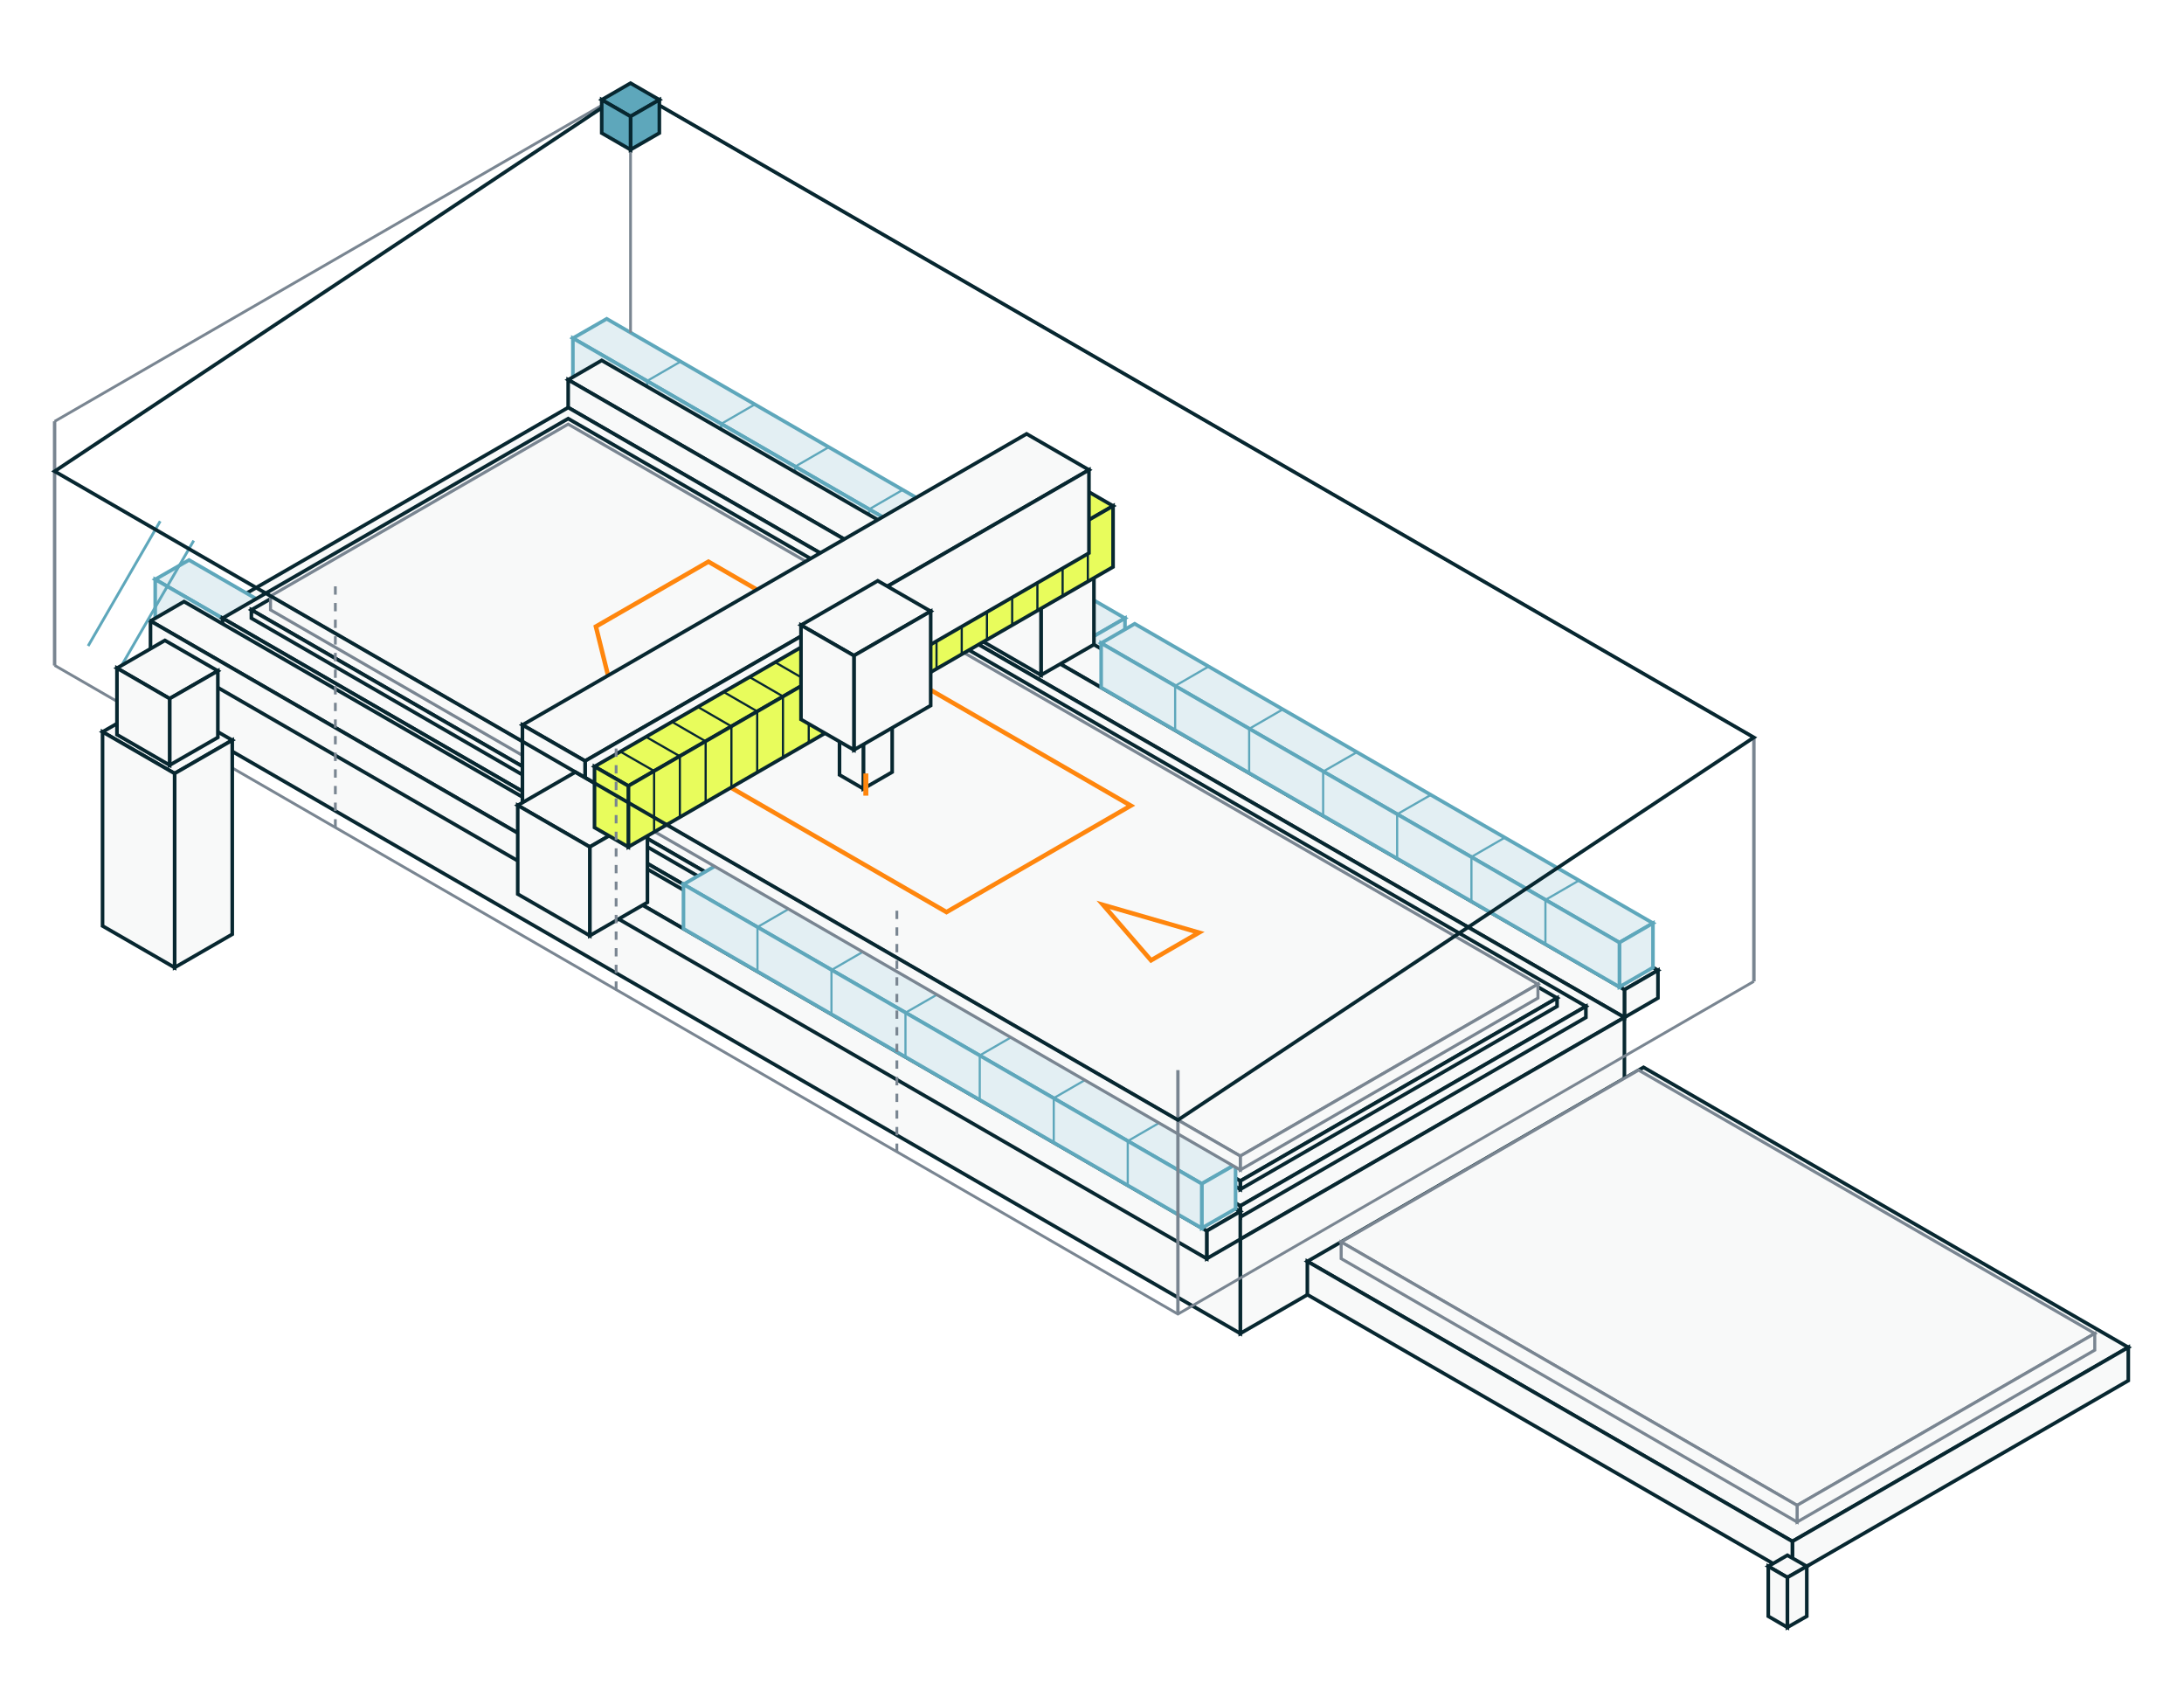
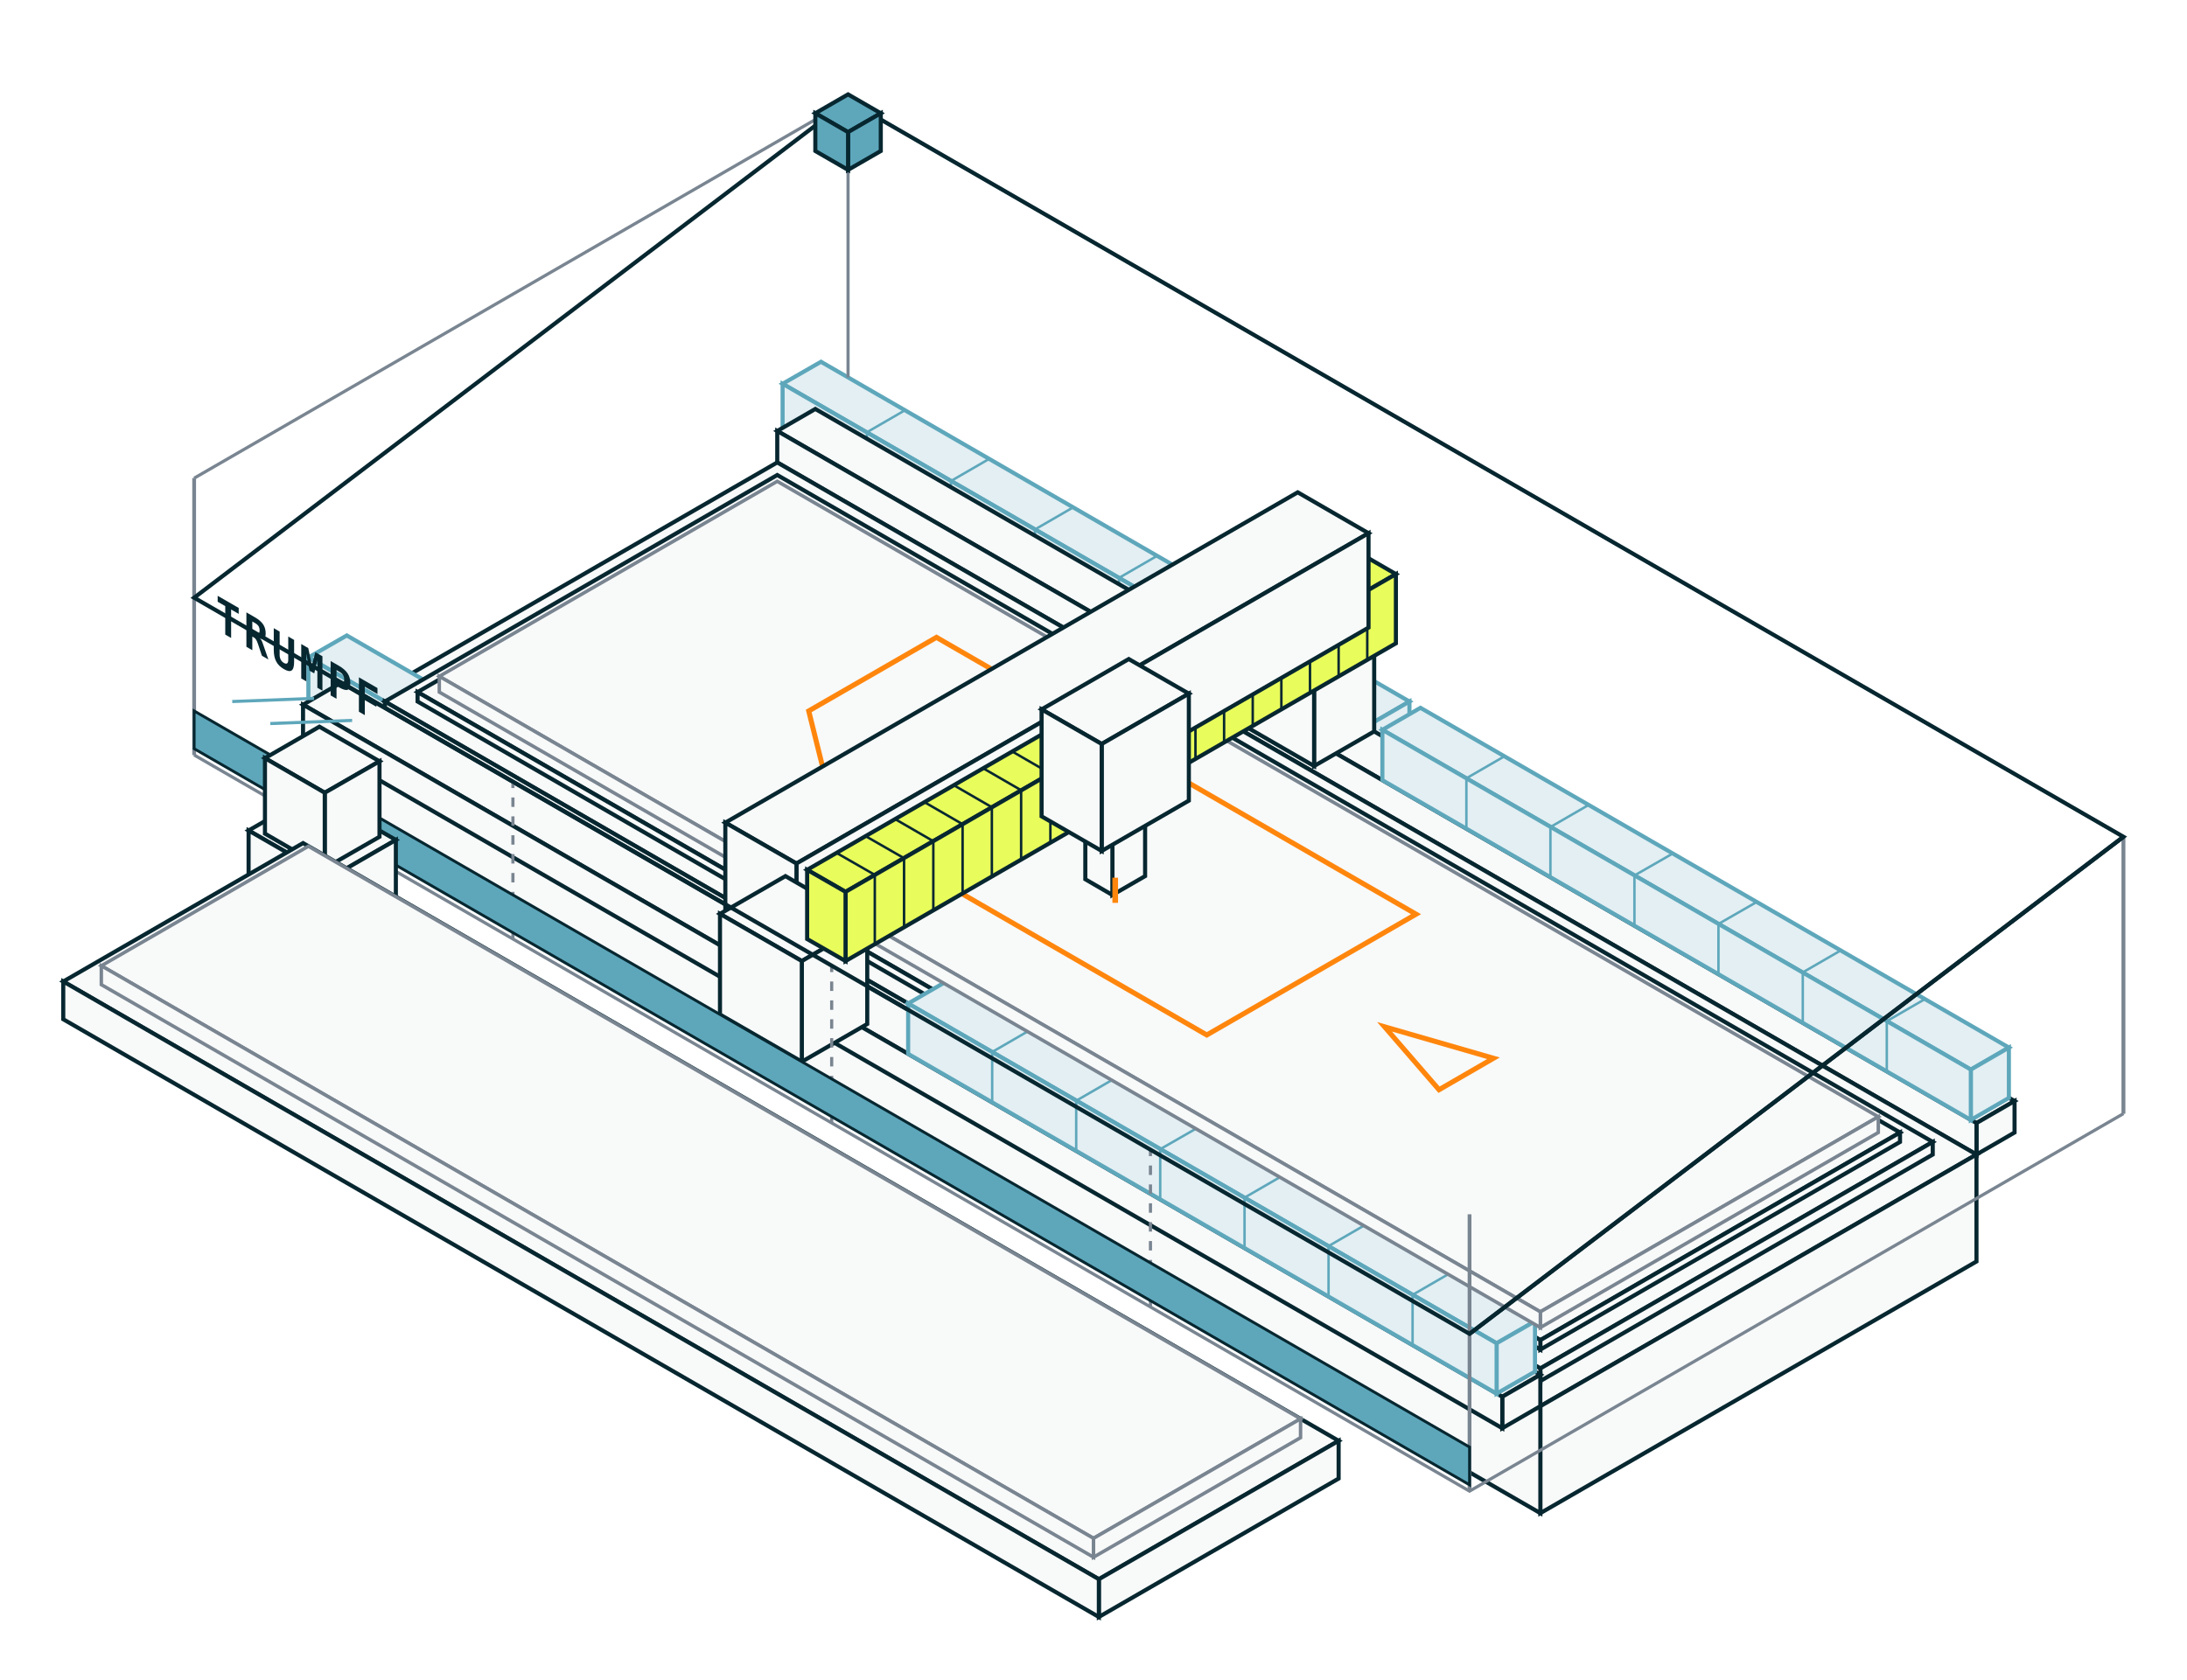
- <svg xmlns="http://www.w3.org/2000/svg" class="mach" viewBox="-205 -181 788 607" aria-hidden="true">
+ <svg xmlns="http://www.w3.org/2000/svg" class="mach" viewBox="-247 -181 695 534" aria-hidden="true">
  <g id="base">
    <polygon points="13.9,-66.0 200.9,42.0 188.8,49.0 1.7,-59.0" fill="#E3EFF3" stroke="#5EA7BB" stroke-width="1.3" stroke-linejoin="miter" />
    <polygon points="200.9,58.0 188.8,65.0 188.8,49.0 200.9,42.0" fill="#E3EFF3" stroke="#5EA7BB" stroke-width="1.3" stroke-linejoin="miter" />
    <polygon points="1.7,-43.0 188.8,65.0 188.8,49.0 1.7,-59.0" fill="#E3EFF3" stroke="#5EA7BB" stroke-width="1.3" stroke-linejoin="miter" />
    <line x1="40.6" y1="-50.6" x2="28.5" y2="-43.6" stroke="#5EA7BB" stroke-width="0.78" />
    <line x1="28.5" y1="-27.6" x2="28.5" y2="-43.6" stroke="#5EA7BB" stroke-width="0.78" />
    <line x1="67.3" y1="-35.1" x2="55.2" y2="-28.1" stroke="#5EA7BB" stroke-width="0.78" />
    <line x1="55.2" y1="-12.1" x2="55.2" y2="-28.1" stroke="#5EA7BB" stroke-width="0.78" />
    <line x1="94.0" y1="-19.7" x2="81.9" y2="-12.7" stroke="#5EA7BB" stroke-width="0.78" />
    <line x1="81.9" y1="3.3" x2="81.9" y2="-12.7" stroke="#5EA7BB" stroke-width="0.78" />
    <line x1="120.7" y1="-4.3" x2="108.6" y2="2.7" stroke="#5EA7BB" stroke-width="0.78" />
    <line x1="108.6" y1="18.7" x2="108.6" y2="2.7" stroke="#5EA7BB" stroke-width="0.78" />
    <line x1="147.5" y1="11.1" x2="135.3" y2="18.1" stroke="#5EA7BB" stroke-width="0.78" />
    <line x1="135.3" y1="34.1" x2="135.3" y2="18.1" stroke="#5EA7BB" stroke-width="0.78" />
    <line x1="174.2" y1="26.6" x2="162.1" y2="33.6" stroke="#5EA7BB" stroke-width="0.78" />
    <line x1="162.1" y1="49.6" x2="162.1" y2="33.6" stroke="#5EA7BB" stroke-width="0.78" />
    <polygon points="12.1,-51.0 393.2,169.0 381.1,176.0 0.0,-44.0" fill="#F8F9F9" stroke="#072730" stroke-width="1.3" stroke-linejoin="miter" />
    <polygon points="393.2,179.0 381.1,186.0 381.1,176.0 393.2,169.0" fill="#F8F9F9" stroke="#072730" stroke-width="1.3" stroke-linejoin="miter" />
    <polygon points="0.0,-34.0 381.1,186.0 381.1,176.0 0.0,-44.0" fill="#F8F9F9" stroke="#072730" stroke-width="1.3" stroke-linejoin="miter" />
    <polygon points="0.0,-34.0 381.1,186.0 242.5,266.0 -138.6,46.0" fill="#F8F9F9" stroke="#072730" stroke-width="1.3" stroke-linejoin="miter" />
    <polygon points="381.1,220.0 242.5,300.0 242.5,266.0 381.1,186.0" fill="#F8F9F9" stroke="#072730" stroke-width="1.3" stroke-linejoin="miter" />
    <polygon points="-138.6,80.0 242.5,300.0 242.5,266.0 -138.6,46.0" fill="#F8F9F9" stroke="#072730" stroke-width="1.3" stroke-linejoin="miter" />
    <polygon points="-136.8,21.0 50.2,129.0 38.1,136.0 -149.0,28.0" fill="#E3EFF3" stroke="#5EA7BB" stroke-width="1.3" stroke-linejoin="miter" />
    <polygon points="50.2,145.0 38.1,152.0 38.1,136.0 50.2,129.0" fill="#E3EFF3" stroke="#5EA7BB" stroke-width="1.3" stroke-linejoin="miter" />
    <polygon points="-149.0,44.0 38.1,152.0 38.1,136.0 -149.0,28.0" fill="#E3EFF3" stroke="#5EA7BB" stroke-width="1.3" stroke-linejoin="miter" />
    <line x1="-110.1" y1="36.4" x2="-122.2" y2="43.4" stroke="#5EA7BB" stroke-width="0.78" />
    <line x1="-122.2" y1="59.4" x2="-122.2" y2="43.4" stroke="#5EA7BB" stroke-width="0.78" />
    <line x1="-83.4" y1="51.9" x2="-95.5" y2="58.9" stroke="#5EA7BB" stroke-width="0.78" />
    <line x1="-95.5" y1="74.9" x2="-95.5" y2="58.9" stroke="#5EA7BB" stroke-width="0.78" />
    <line x1="-56.7" y1="67.3" x2="-68.8" y2="74.3" stroke="#5EA7BB" stroke-width="0.78" />
    <line x1="-68.8" y1="90.3" x2="-68.8" y2="74.3" stroke="#5EA7BB" stroke-width="0.78" />
    <line x1="-29.9" y1="82.7" x2="-42.1" y2="89.7" stroke="#5EA7BB" stroke-width="0.78" />
    <line x1="-42.1" y1="105.7" x2="-42.1" y2="89.7" stroke="#5EA7BB" stroke-width="0.78" />
    <line x1="-3.2" y1="98.1" x2="-15.3" y2="105.1" stroke="#5EA7BB" stroke-width="0.78" />
    <line x1="-15.3" y1="121.1" x2="-15.3" y2="105.1" stroke="#5EA7BB" stroke-width="0.78" />
    <line x1="23.5" y1="113.6" x2="11.4" y2="120.6" stroke="#5EA7BB" stroke-width="0.78" />
    <line x1="11.4" y1="136.6" x2="11.4" y2="120.6" stroke="#5EA7BB" stroke-width="0.78" />
    <polygon points="0.0,-30.0 367.2,182.0 242.5,254.0 -124.7,42.0" fill="#F8F9F9" stroke="#072730" stroke-width="1.3" stroke-linejoin="miter" />
    <polygon points="367.2,186.0 242.5,258.0 242.5,254.0 367.2,182.0" fill="#F8F9F9" stroke="#072730" stroke-width="1.3" stroke-linejoin="miter" />
    <polygon points="-124.7,46.0 242.5,258.0 242.5,254.0 -124.7,42.0" fill="#F8F9F9" stroke="#072730" stroke-width="1.3" stroke-linejoin="miter" />
    <polygon points="0.0,-27.0 356.8,179.0 242.5,245.0 -114.3,39.0" fill="#F8F9F9" stroke="#072730" stroke-width="1.3" stroke-linejoin="miter" />
    <polygon points="356.8,182.0 242.5,248.0 242.5,245.0 356.8,179.0" fill="#F8F9F9" stroke="#072730" stroke-width="1.3" stroke-linejoin="miter" />
    <polygon points="-114.3,42.0 242.5,248.0 242.5,245.0 -114.3,39.0" fill="#F8F9F9" stroke="#072730" stroke-width="1.3" stroke-linejoin="miter" />
    <polygon points="204.4,44.0 391.4,152.0 379.3,159.0 192.3,51.0" fill="#E3EFF3" stroke="#5EA7BB" stroke-width="1.3" stroke-linejoin="miter" />
    <polygon points="391.4,168.0 379.3,175.0 379.3,159.0 391.4,152.0" fill="#E3EFF3" stroke="#5EA7BB" stroke-width="1.3" stroke-linejoin="miter" />
    <polygon points="192.3,67.0 379.3,175.0 379.3,159.0 192.3,51.0" fill="#E3EFF3" stroke="#5EA7BB" stroke-width="1.3" stroke-linejoin="miter" />
    <line x1="231.1" y1="59.4" x2="219.0" y2="66.4" stroke="#5EA7BB" stroke-width="0.78" />
    <line x1="219.0" y1="82.4" x2="219.0" y2="66.4" stroke="#5EA7BB" stroke-width="0.78" />
    <line x1="257.8" y1="74.9" x2="245.7" y2="81.9" stroke="#5EA7BB" stroke-width="0.78" />
    <line x1="245.7" y1="97.9" x2="245.7" y2="81.9" stroke="#5EA7BB" stroke-width="0.78" />
    <line x1="284.6" y1="90.3" x2="272.4" y2="97.3" stroke="#5EA7BB" stroke-width="0.78" />
    <line x1="272.4" y1="113.3" x2="272.4" y2="97.3" stroke="#5EA7BB" stroke-width="0.78" />
    <line x1="311.3" y1="105.7" x2="299.1" y2="112.7" stroke="#5EA7BB" stroke-width="0.78" />
    <line x1="299.1" y1="128.7" x2="299.1" y2="112.7" stroke="#5EA7BB" stroke-width="0.78" />
    <line x1="338.0" y1="121.1" x2="325.9" y2="128.1" stroke="#5EA7BB" stroke-width="0.78" />
    <line x1="325.9" y1="144.1" x2="325.9" y2="128.1" stroke="#5EA7BB" stroke-width="0.78" />
    <line x1="364.7" y1="136.6" x2="352.6" y2="143.6" stroke="#5EA7BB" stroke-width="0.78" />
    <line x1="352.6" y1="159.6" x2="352.6" y2="143.6" stroke="#5EA7BB" stroke-width="0.78" />
    <polygon points="-138.6,36.0 242.5,256.0 230.4,263.0 -150.7,43.0" fill="#F8F9F9" stroke="#072730" stroke-width="1.3" stroke-linejoin="miter" />
    <polygon points="242.5,266.0 230.4,273.0 230.4,263.0 242.5,256.0" fill="#F8F9F9" stroke="#072730" stroke-width="1.3" stroke-linejoin="miter" />
    <polygon points="-150.7,53.0 230.4,273.0 230.4,263.0 -150.7,43.0" fill="#F8F9F9" stroke="#072730" stroke-width="1.3" stroke-linejoin="miter" />
    <polygon points="53.7,131.0 240.8,239.0 228.6,246.0 41.6,138.0" fill="#E3EFF3" stroke="#5EA7BB" stroke-width="1.3" stroke-linejoin="miter" />
    <polygon points="240.8,255.0 228.6,262.0 228.6,246.0 240.8,239.0" fill="#E3EFF3" stroke="#5EA7BB" stroke-width="1.3" stroke-linejoin="miter" />
    <polygon points="41.6,154.0 228.6,262.0 228.6,246.0 41.6,138.0" fill="#E3EFF3" stroke="#5EA7BB" stroke-width="1.3" stroke-linejoin="miter" />
    <line x1="80.4" y1="146.4" x2="68.3" y2="153.4" stroke="#5EA7BB" stroke-width="0.78" />
    <line x1="68.3" y1="169.4" x2="68.3" y2="153.4" stroke="#5EA7BB" stroke-width="0.78" />
    <line x1="107.1" y1="161.9" x2="95.0" y2="168.9" stroke="#5EA7BB" stroke-width="0.78" />
    <line x1="95.0" y1="184.9" x2="95.0" y2="168.9" stroke="#5EA7BB" stroke-width="0.78" />
    <line x1="133.9" y1="177.3" x2="121.7" y2="184.3" stroke="#5EA7BB" stroke-width="0.78" />
    <line x1="121.7" y1="200.3" x2="121.7" y2="184.3" stroke="#5EA7BB" stroke-width="0.78" />
    <line x1="160.6" y1="192.7" x2="148.5" y2="199.7" stroke="#5EA7BB" stroke-width="0.78" />
    <line x1="148.5" y1="215.7" x2="148.5" y2="199.7" stroke="#5EA7BB" stroke-width="0.78" />
    <line x1="187.3" y1="208.1" x2="175.2" y2="215.1" stroke="#5EA7BB" stroke-width="0.78" />
    <line x1="175.2" y1="231.1" x2="175.2" y2="215.1" stroke="#5EA7BB" stroke-width="0.78" />
    <line x1="214.0" y1="223.6" x2="201.9" y2="230.6" stroke="#5EA7BB" stroke-width="0.78" />
    <line x1="201.9" y1="246.6" x2="201.9" y2="230.6" stroke="#5EA7BB" stroke-width="0.78" />
  </g>
  <g id="sheet">
    <polygon points="0.0,-28.0 349.9,174.0 242.5,236.0 -107.4,34.0" fill="#F8F9F9" stroke="#798591" stroke-width="1.1" stroke-linejoin="miter" />
    <polygon points="349.9,179.0 242.5,241.0 242.5,236.0 349.9,174.0" fill="#F8F9F9" stroke="#798591" stroke-width="1.1" stroke-linejoin="miter" />
    <polygon points="-107.4,39.0 242.5,241.0 242.5,236.0 -107.4,34.0" fill="#F8F9F9" stroke="#798591" stroke-width="1.1" stroke-linejoin="miter" />
    <path d="M50.6 21.6 L203.0 109.6 L136.5 148.0 L18.7 80.0 L10.0 45.0 Z" fill="none" stroke="#FF860D" stroke-width="1.6" stroke-linejoin="miter" pathLength="1" class="cut" id="cut" />
    <path d="M193.0 145.4 L210.3 165.4 L227.6 155.4 Z" fill="none" stroke="#FF860D" stroke-width="1.6" stroke-linejoin="miter" pathLength="1" class="cut2" id="cut2" />
  </g>
  <g id="cabinBack">
    <path d="M22.5 -61.0 L22.5 -149.0" fill="none" stroke="#798591" stroke-width="1" stroke-linejoin="miter" />
    <path d="M427.8 173.0 L427.8 85.0" fill="none" stroke="#798591" stroke-width="1" stroke-linejoin="miter" />
    <path d="M-185.3 59.0 L-185.3 -29.0" fill="none" stroke="#798591" stroke-width="1" stroke-linejoin="miter" />
    <path d="M22.5 -149.0 L427.8 85.0" fill="none" stroke="#798591" stroke-width="1" stroke-linejoin="miter" />
    <path d="M22.5 -149.0 L-185.3 -29.0" fill="none" stroke="#798591" stroke-width="1" stroke-linejoin="miter" />
  </g>
  <g id="gantry" style="--gx0:-114.3px,-66.0px;--gx1:152.4px,88.0px" transform="translate(0.0 0.0)">
    <polygon points="163.7,4.5 189.7,19.5 170.6,30.5 144.6,15.5" fill="#F8F9F9" stroke="#072730" stroke-width="1.3" stroke-linejoin="miter" />
    <polygon points="189.7,51.5 170.6,62.5 170.6,30.5 189.7,19.5" fill="#F8F9F9" stroke="#072730" stroke-width="1.3" stroke-linejoin="miter" />
    <polygon points="144.6,47.5 170.6,62.5 170.6,30.5 144.6,15.5" fill="#F8F9F9" stroke="#072730" stroke-width="1.3" stroke-linejoin="miter" />
    <polygon points="184.5,-5.5 196.6,1.5 123.8,43.5 111.7,36.5" fill="#E8FC5C" stroke="#072730" stroke-width="1.3" stroke-linejoin="miter" />
    <polygon points="196.6,23.5 123.8,65.5 123.8,43.5 196.6,1.5" fill="#E8FC5C" stroke="#072730" stroke-width="1.3" stroke-linejoin="miter" />
    <polygon points="111.7,58.5 123.8,65.5 123.8,43.5 111.7,36.5" fill="#E8FC5C" stroke="#072730" stroke-width="1.3" stroke-linejoin="miter" />
    <line x1="175.4" y1="-0.2" x2="187.5" y2="6.8" stroke="#072730" stroke-width="0.78" />
    <line x1="187.5" y1="28.8" x2="187.5" y2="6.8" stroke="#072730" stroke-width="0.78" />
    <line x1="166.3" y1="5.0" x2="178.4" y2="12.0" stroke="#072730" stroke-width="0.78" />
    <line x1="178.4" y1="34.0" x2="178.4" y2="12.0" stroke="#072730" stroke-width="0.78" />
    <line x1="157.2" y1="10.2" x2="169.3" y2="17.2" stroke="#072730" stroke-width="0.78" />
    <line x1="169.3" y1="39.2" x2="169.3" y2="17.2" stroke="#072730" stroke-width="0.78" />
    <line x1="148.1" y1="15.5" x2="160.2" y2="22.5" stroke="#072730" stroke-width="0.78" />
    <line x1="160.2" y1="44.5" x2="160.2" y2="22.5" stroke="#072730" stroke-width="0.78" />
    <line x1="139.0" y1="20.8" x2="151.1" y2="27.8" stroke="#072730" stroke-width="0.78" />
    <line x1="151.1" y1="49.8" x2="151.1" y2="27.8" stroke="#072730" stroke-width="0.78" />
    <line x1="129.9" y1="26.0" x2="142.0" y2="33.0" stroke="#072730" stroke-width="0.78" />
    <line x1="142.0" y1="55.0" x2="142.0" y2="33.0" stroke="#072730" stroke-width="0.78" />
    <line x1="120.8" y1="31.2" x2="132.9" y2="38.2" stroke="#072730" stroke-width="0.78" />
    <line x1="132.9" y1="60.2" x2="132.9" y2="38.2" stroke="#072730" stroke-width="0.78" />
    <polygon points="165.4,-24.5 187.9,-11.5 6.1,93.5 -16.5,80.5" fill="#F8F9F9" stroke="#072730" stroke-width="1.3" stroke-linejoin="miter" />
    <polygon points="187.9,18.5 6.1,123.5 6.1,93.5 187.9,-11.5" fill="#F8F9F9" stroke="#072730" stroke-width="1.3" stroke-linejoin="miter" />
    <polygon points="-16.5,110.5 6.1,123.5 6.1,93.5 -16.5,80.5" fill="#F8F9F9" stroke="#072730" stroke-width="1.3" stroke-linejoin="miter" />
    <polygon points="2.6,97.5 28.6,112.5 7.8,124.5 -18.2,109.5" fill="#F8F9F9" stroke="#072730" stroke-width="1.3" stroke-linejoin="miter" />
    <polygon points="28.6,144.5 7.8,156.5 7.8,124.5 28.6,112.5" fill="#F8F9F9" stroke="#072730" stroke-width="1.3" stroke-linejoin="miter" />
    <polygon points="-18.2,141.5 7.8,156.5 7.8,124.5 -18.2,109.5" fill="#F8F9F9" stroke="#072730" stroke-width="1.3" stroke-linejoin="miter" />
    <polygon points="84.0,52.5 96.1,59.5 21.7,102.5 9.5,95.5" fill="#E8FC5C" stroke="#072730" stroke-width="1.3" stroke-linejoin="miter" />
    <polygon points="96.1,81.5 21.7,124.5 21.7,102.5 96.1,59.5" fill="#E8FC5C" stroke="#072730" stroke-width="1.3" stroke-linejoin="miter" />
    <polygon points="9.5,117.5 21.7,124.5 21.7,102.5 9.5,95.5" fill="#E8FC5C" stroke="#072730" stroke-width="1.3" stroke-linejoin="miter" />
    <line x1="74.7" y1="57.9" x2="86.8" y2="64.9" stroke="#072730" stroke-width="0.78" />
    <line x1="86.8" y1="86.9" x2="86.8" y2="64.9" stroke="#072730" stroke-width="0.78" />
    <line x1="65.4" y1="63.2" x2="77.5" y2="70.2" stroke="#072730" stroke-width="0.78" />
    <line x1="77.5" y1="92.2" x2="77.5" y2="70.2" stroke="#072730" stroke-width="0.78" />
    <line x1="56.1" y1="68.6" x2="68.2" y2="75.6" stroke="#072730" stroke-width="0.78" />
    <line x1="68.2" y1="97.6" x2="68.2" y2="75.6" stroke="#072730" stroke-width="0.78" />
    <line x1="46.8" y1="74.0" x2="58.9" y2="81.0" stroke="#072730" stroke-width="0.78" />
    <line x1="58.9" y1="103.0" x2="58.9" y2="81.0" stroke="#072730" stroke-width="0.78" />
    <line x1="37.5" y1="79.4" x2="49.6" y2="86.4" stroke="#072730" stroke-width="0.78" />
    <line x1="49.6" y1="108.4" x2="49.6" y2="86.4" stroke="#072730" stroke-width="0.78" />
    <line x1="28.1" y1="84.8" x2="40.3" y2="91.8" stroke="#072730" stroke-width="0.78" />
    <line x1="40.3" y1="113.8" x2="40.3" y2="91.8" stroke="#072730" stroke-width="0.78" />
    <line x1="18.8" y1="90.1" x2="31.0" y2="97.1" stroke="#072730" stroke-width="0.78" />
    <line x1="31.0" y1="119.1" x2="31.0" y2="97.1" stroke="#072730" stroke-width="0.78" />
    <g id="head" style="--hy0:45.0px,-26.0px;--hy1:-45.0px,26.0px" transform="translate(0.0 0.0)">
      <polygon points="108.3,70.5 116.9,75.5 106.5,81.5 97.9,76.5" fill="#F8F9F9" stroke="#072730" stroke-width="1.3" stroke-linejoin="miter" />
      <polygon points="116.9,97.5 106.5,103.5 106.5,81.5 116.9,75.5" fill="#F8F9F9" stroke="#072730" stroke-width="1.3" stroke-linejoin="miter" />
      <polygon points="97.9,98.5 106.5,103.5 106.5,81.5 97.9,76.5" fill="#F8F9F9" stroke="#072730" stroke-width="1.3" stroke-linejoin="miter" />
      <polygon points="111.7,28.5 130.8,39.5 103.1,55.5 84.0,44.5" fill="#F8F9F9" stroke="#072730" stroke-width="1.3" stroke-linejoin="miter" />
      <polygon points="130.8,73.5 103.1,89.5 103.1,55.5 130.8,39.5" fill="#F8F9F9" stroke="#072730" stroke-width="1.3" stroke-linejoin="miter" />
      <polygon points="84.0,78.5 103.1,89.5 103.1,55.5 84.0,44.5" fill="#F8F9F9" stroke="#072730" stroke-width="1.3" stroke-linejoin="miter" />
      <path d="M107.4 98.0 L107.4 106.0" fill="none" stroke="#FF860D" stroke-width="1.8" stroke-linejoin="miter" id="beam" />
    </g>
  </g>
  <g id="cabinFront">
    <path d="M427.8 173.0 L220.0 293.0 L-185.3 59.0" fill="none" stroke="#798591" stroke-width="1" stroke-linejoin="miter" />
    <path d="M220.0 293.0 L220.0 205.0" fill="none" stroke="#798591" stroke-width="1.2" stroke-linejoin="miter" />
    <path d="M427.8 173.0 L427.8 85.0" fill="none" stroke="#798591" stroke-width="1.2" stroke-linejoin="miter" />
    <path d="M-185.3 59.0 L-185.3 -29.0" fill="none" stroke="#798591" stroke-width="1.2" stroke-linejoin="miter" />
-     <path d="M-84.0 117.5 L-84.0 29.5" fill="none" stroke="#798591" stroke-width="1" stroke-linejoin="miter" stroke-dasharray="3 3" />
-     <path d="M17.3 176.0 L17.3 88.0" fill="none" stroke="#798591" stroke-width="1" stroke-linejoin="miter" stroke-dasharray="3 3" />
-     <path d="M118.6 234.5 L118.6 146.5" fill="none" stroke="#798591" stroke-width="1" stroke-linejoin="miter" stroke-dasharray="3 3" />
-     <path d="M-173.2 52.0 L-147.2 7.0" fill="none" stroke="#5EA7BB" stroke-width="1" stroke-linejoin="miter" />
-     <path d="M-161.1 59.0 L-135.1 14.0" fill="none" stroke="#5EA7BB" stroke-width="1" stroke-linejoin="miter" />
-     <path d="M22.5 -149.0 L427.8 85.0 L220.0 223.0 L-185.3 -11.0 Z" fill="none" stroke="#072730" stroke-width="1.3" stroke-linejoin="miter" />
+     <path d="M-185.3 9.0 L-185.3 9.0" fill="none" stroke="#072730" stroke-width="1" stroke-linejoin="miter" />
+     <path d="M220.0 243.0 L220.0 261.0" fill="none" stroke="#798591" stroke-width="1" stroke-linejoin="miter" />
+     <path d="M-84.0 117.5 L-84.0 67.5" fill="none" stroke="#798591" stroke-width="1" stroke-linejoin="miter" stroke-dasharray="3 3" />
+     <path d="M17.3 176.0 L17.3 126.0" fill="none" stroke="#798591" stroke-width="1" stroke-linejoin="miter" stroke-dasharray="3 3" />
+     <path d="M118.6 234.5 L118.6 184.5" fill="none" stroke="#798591" stroke-width="1" stroke-linejoin="miter" stroke-dasharray="3 3" />
+     <path d="M-173.2 42.0 L-147.2 41.0" fill="none" stroke="#5EA7BB" stroke-width="1" stroke-linejoin="miter" />
+     <path d="M-161.1 49.0 L-135.1 48.0" fill="none" stroke="#5EA7BB" stroke-width="1" stroke-linejoin="miter" />
+     <path d="M22.5 -149.0 L427.8 85.0 L220.0 243.0 L-185.3 9.0 Z" fill="none" stroke="#072730" stroke-width="1.3" stroke-linejoin="miter" />
+     <path d="M427.8 85.0 L220.0 243.0" fill="none" stroke="#072730" stroke-width="1.3" stroke-linejoin="miter" />
+     <path d="M-185.3 57.0 L220.0 291.0 L220.0 279.0 L-185.3 45.0 Z" fill="#5EA7BB" fill-opacity="1" stroke="#072730" stroke-width="0.9" />
+     <g transform="matrix(0.866 .5 0 1 -173.2 22.0)">
+       <text x="-6" y="0" font-family="IBM Plex Mono, monospace" font-weight="700" font-size="15" letter-spacing="1.2" fill="#072730">TRUMPF</text>
+     </g>
  </g>
  <g id="extra">
    <polygon points="22.5,-151.0 32.9,-145.0 22.5,-139.0 12.1,-145.0" fill="#5EA7BB" stroke="#072730" stroke-width="1.3" stroke-linejoin="miter" />
    <polygon points="32.9,-133.0 22.5,-127.0 22.5,-139.0 32.9,-145.0" fill="#5EA7BB" stroke="#072730" stroke-width="1.3" stroke-linejoin="miter" />
    <polygon points="12.1,-133.0 22.5,-127.0 22.5,-139.0 12.1,-145.0" fill="#5EA7BB" stroke="#072730" stroke-width="1.3" stroke-linejoin="miter" />
    <polygon points="-147.2,71.0 -121.2,86.0 -142.0,98.0 -168.0,83.0" fill="#F8F9F9" stroke="#072730" stroke-width="1.3" stroke-linejoin="miter" />
    <polygon points="-121.2,156.0 -142.0,168.0 -142.0,98.0 -121.2,86.0" fill="#F8F9F9" stroke="#072730" stroke-width="1.3" stroke-linejoin="miter" />
    <polygon points="-168.0,153.0 -142.0,168.0 -142.0,98.0 -168.0,83.0" fill="#F8F9F9" stroke="#072730" stroke-width="1.3" stroke-linejoin="miter" />
    <polygon points="-145.5,50.0 -126.4,61.0 -143.8,71.0 -162.8,60.0" fill="#F8F9F9" stroke="#072730" stroke-width="1.3" stroke-linejoin="miter" />
    <polygon points="-126.4,85.0 -143.8,95.0 -143.8,71.0 -126.4,61.0" fill="#F8F9F9" stroke="#072730" stroke-width="1.3" stroke-linejoin="miter" />
    <polygon points="-162.8,84.0 -143.8,95.0 -143.8,71.0 -162.8,60.0" fill="#F8F9F9" stroke="#072730" stroke-width="1.3" stroke-linejoin="miter" />
-     <polygon points="389.7,215.0 396.6,219.0 389.7,223.0 382.8,219.0" fill="#F8F9F9" stroke="#072730" stroke-width="1.3" stroke-linejoin="miter" />
-     <polygon points="396.6,237.0 389.7,241.0 389.7,223.0 396.6,219.0" fill="#F8F9F9" stroke="#072730" stroke-width="1.3" stroke-linejoin="miter" />
-     <polygon points="382.8,237.0 389.7,241.0 389.7,223.0 382.8,219.0" fill="#F8F9F9" stroke="#072730" stroke-width="1.3" stroke-linejoin="miter" />
-     <polygon points="388.0,204.0 562.9,305.0 441.7,375.0 266.7,274.0" fill="#F8F9F9" stroke="#072730" stroke-width="1.3" stroke-linejoin="miter" />
-     <polygon points="562.9,317.0 441.7,387.0 441.7,375.0 562.9,305.0" fill="#F8F9F9" stroke="#072730" stroke-width="1.3" stroke-linejoin="miter" />
-     <polygon points="266.7,286.0 441.7,387.0 441.7,375.0 266.7,274.0" fill="#F8F9F9" stroke="#072730" stroke-width="1.3" stroke-linejoin="miter" />
-     <polygon points="386.2,205.0 550.8,300.0 443.4,362.0 278.9,267.0" fill="#F8F9F9" stroke="#798591" stroke-width="1.1" stroke-linejoin="miter" />
-     <polygon points="550.8,306.0 443.4,368.0 443.4,362.0 550.8,300.0" fill="#F8F9F9" stroke="#798591" stroke-width="1.1" stroke-linejoin="miter" />
-     <polygon points="278.9,273.0 443.4,368.0 443.4,362.0 278.9,267.0" fill="#F8F9F9" stroke="#798591" stroke-width="1.1" stroke-linejoin="miter" />
-     <polygon points="439.9,380.0 446.9,384.0 439.9,388.0 433.0,384.0" fill="#F8F9F9" stroke="#072730" stroke-width="1.3" stroke-linejoin="miter" />
-     <polygon points="446.9,402.0 439.9,406.0 439.9,388.0 446.9,384.0" fill="#F8F9F9" stroke="#072730" stroke-width="1.3" stroke-linejoin="miter" />
-     <polygon points="433.0,402.0 439.9,406.0 439.9,388.0 433.0,384.0" fill="#F8F9F9" stroke="#072730" stroke-width="1.3" stroke-linejoin="miter" />
+     <polygon points="-150.7,87.0 178.4,277.0 102.2,321.0 -226.9,131.0" fill="#F8F9F9" stroke="#072730" stroke-width="1.3" stroke-linejoin="miter" />
+     <polygon points="178.4,289.0 102.2,333.0 102.2,321.0 178.4,277.0" fill="#F8F9F9" stroke="#072730" stroke-width="1.3" stroke-linejoin="miter" />
+     <polygon points="-226.9,143.0 102.2,333.0 102.2,321.0 -226.9,131.0" fill="#F8F9F9" stroke="#072730" stroke-width="1.3" stroke-linejoin="miter" />
+     <polygon points="-149.0,88.0 166.3,270.0 100.5,308.0 -214.8,126.0" fill="#F8F9F9" stroke="#798591" stroke-width="1.1" stroke-linejoin="miter" />
+     <polygon points="166.3,276.0 100.5,314.0 100.5,308.0 166.3,270.0" fill="#F8F9F9" stroke="#798591" stroke-width="1.1" stroke-linejoin="miter" />
+     <polygon points="-214.8,132.0 100.5,314.0 100.5,308.0 -214.8,126.0" fill="#F8F9F9" stroke="#798591" stroke-width="1.1" stroke-linejoin="miter" />
  </g>
</svg>
